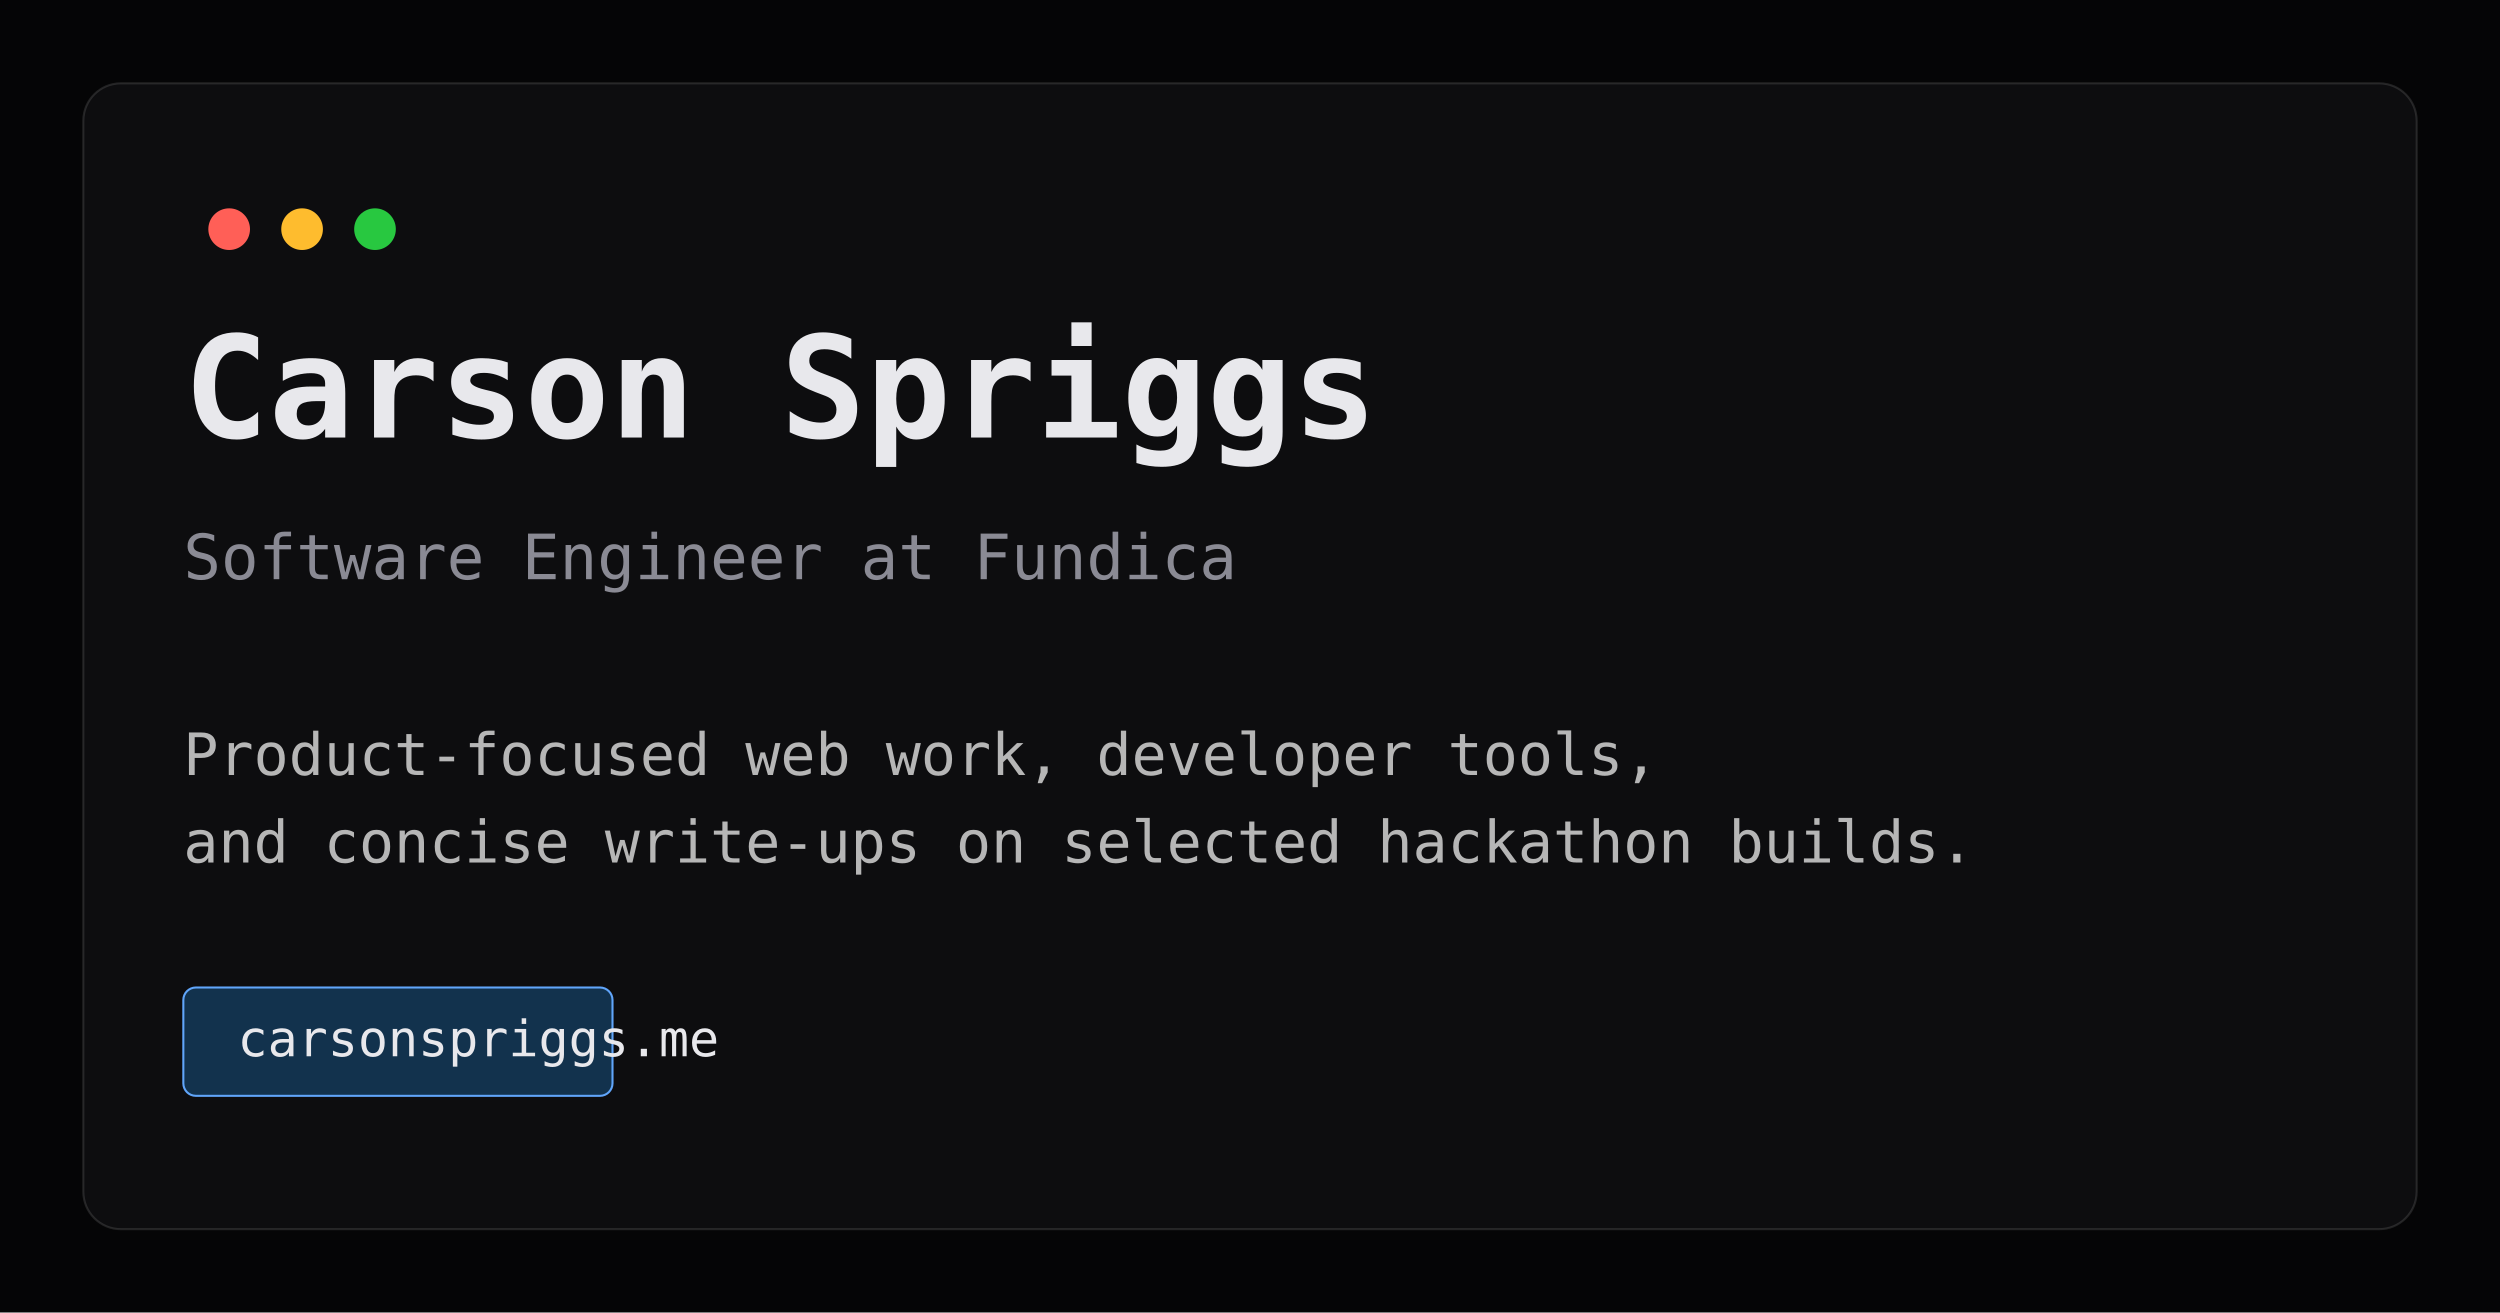
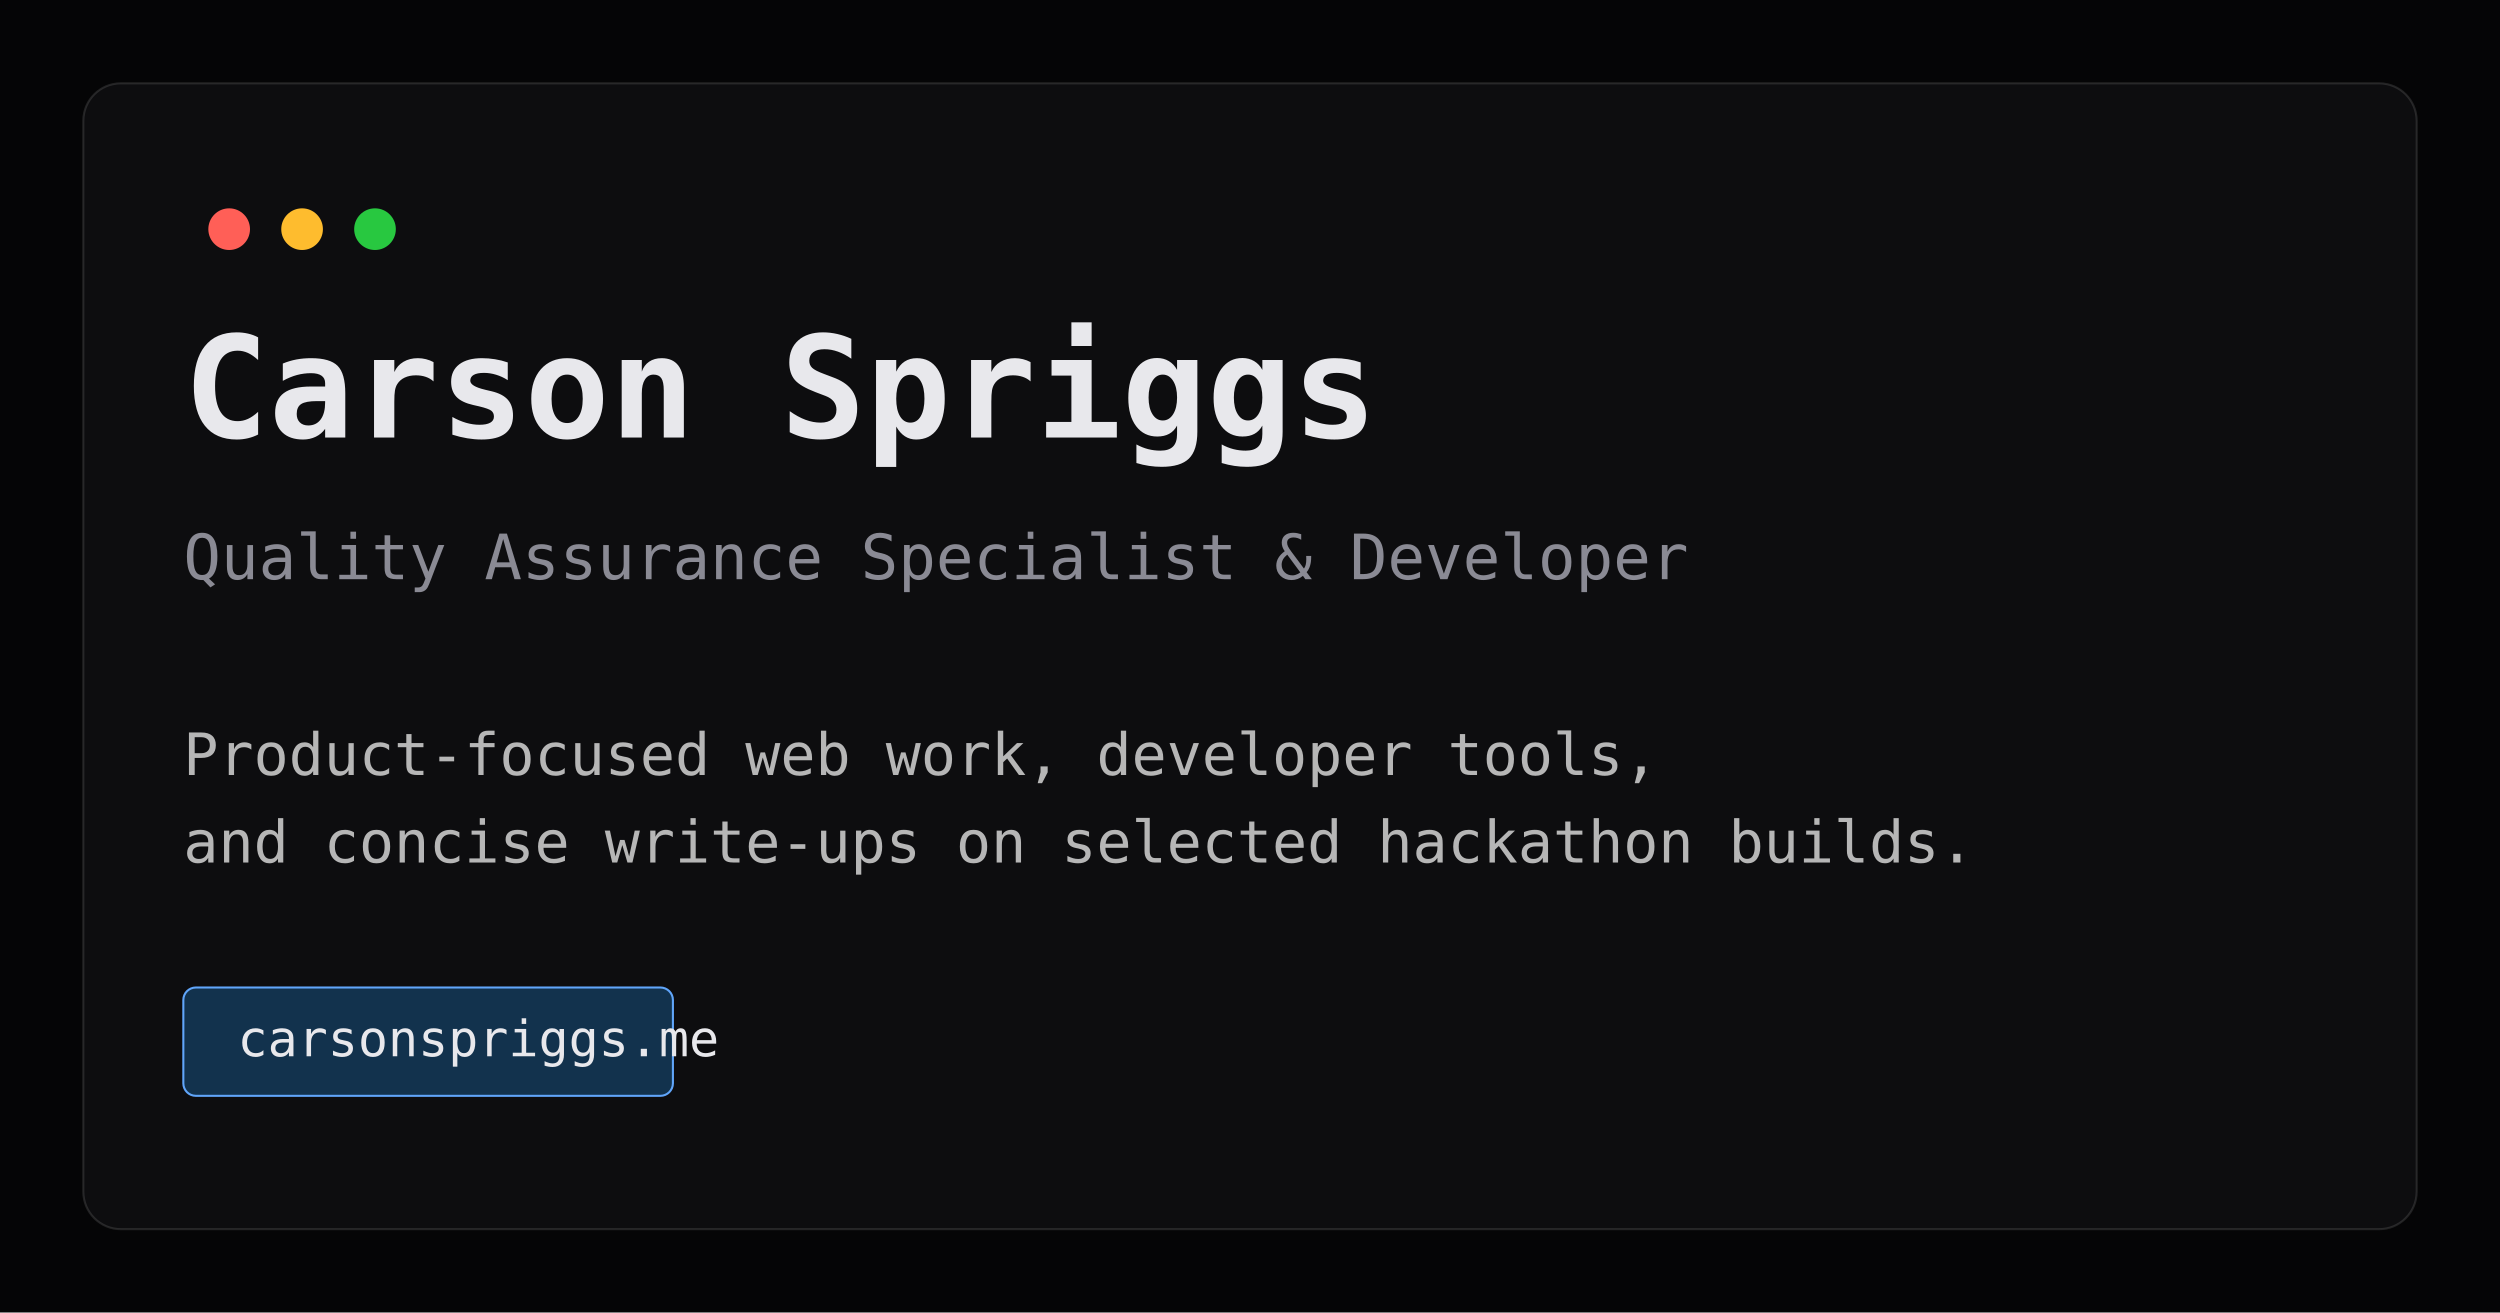
<svg xmlns="http://www.w3.org/2000/svg" width="1200" height="630" viewBox="0 0 1200 630" fill="none" role="img" aria-labelledby="title desc">
  <rect width="1200" height="630" fill="#050506" />
  <rect x="40" y="40" width="1120" height="550" rx="18" fill="#0D0D0F" stroke="rgba(255,255,255,0.12)" />
  <circle cx="110" cy="110" r="10" fill="#FF5F57" />
  <circle cx="145" cy="110" r="10" fill="#FEBC2E" />
  <circle cx="180" cy="110" r="10" fill="#28C840" />
  <text x="88" y="210" fill="#E8E8EC" font-family="CommitMono, monospace" font-size="68" font-weight="700">Carson Spriggs</text>
-   <text x="88" y="278" fill="#8A8A94" font-family="CommitMono, monospace" font-size="30">Software Engineer at Fundica</text>
+   <text x="88" y="278" fill="#8A8A94" font-family="CommitMono, monospace" font-size="30">Quality Assurance Specialist &amp; Developer</text>
  <text x="88" y="372" fill="#B6B6B6" font-family="CommitMono, monospace" font-size="28">Product-focused web work, developer tools,</text>
  <text x="88" y="414" fill="#B6B6B6" font-family="CommitMono, monospace" font-size="28">and concise write-ups on selected hackathon builds.</text>
-   <rect x="88" y="474" width="206" height="52" rx="6" fill="#12324D" stroke="#60A5FA" />
+   <rect x="88" y="474" width="235" height="52" rx="6" fill="#12324D" stroke="#60A5FA" />
  <text x="114" y="507" fill="#E8E8EC" font-family="CommitMono, monospace" font-size="24">carsonspriggs.me</text>
</svg>
